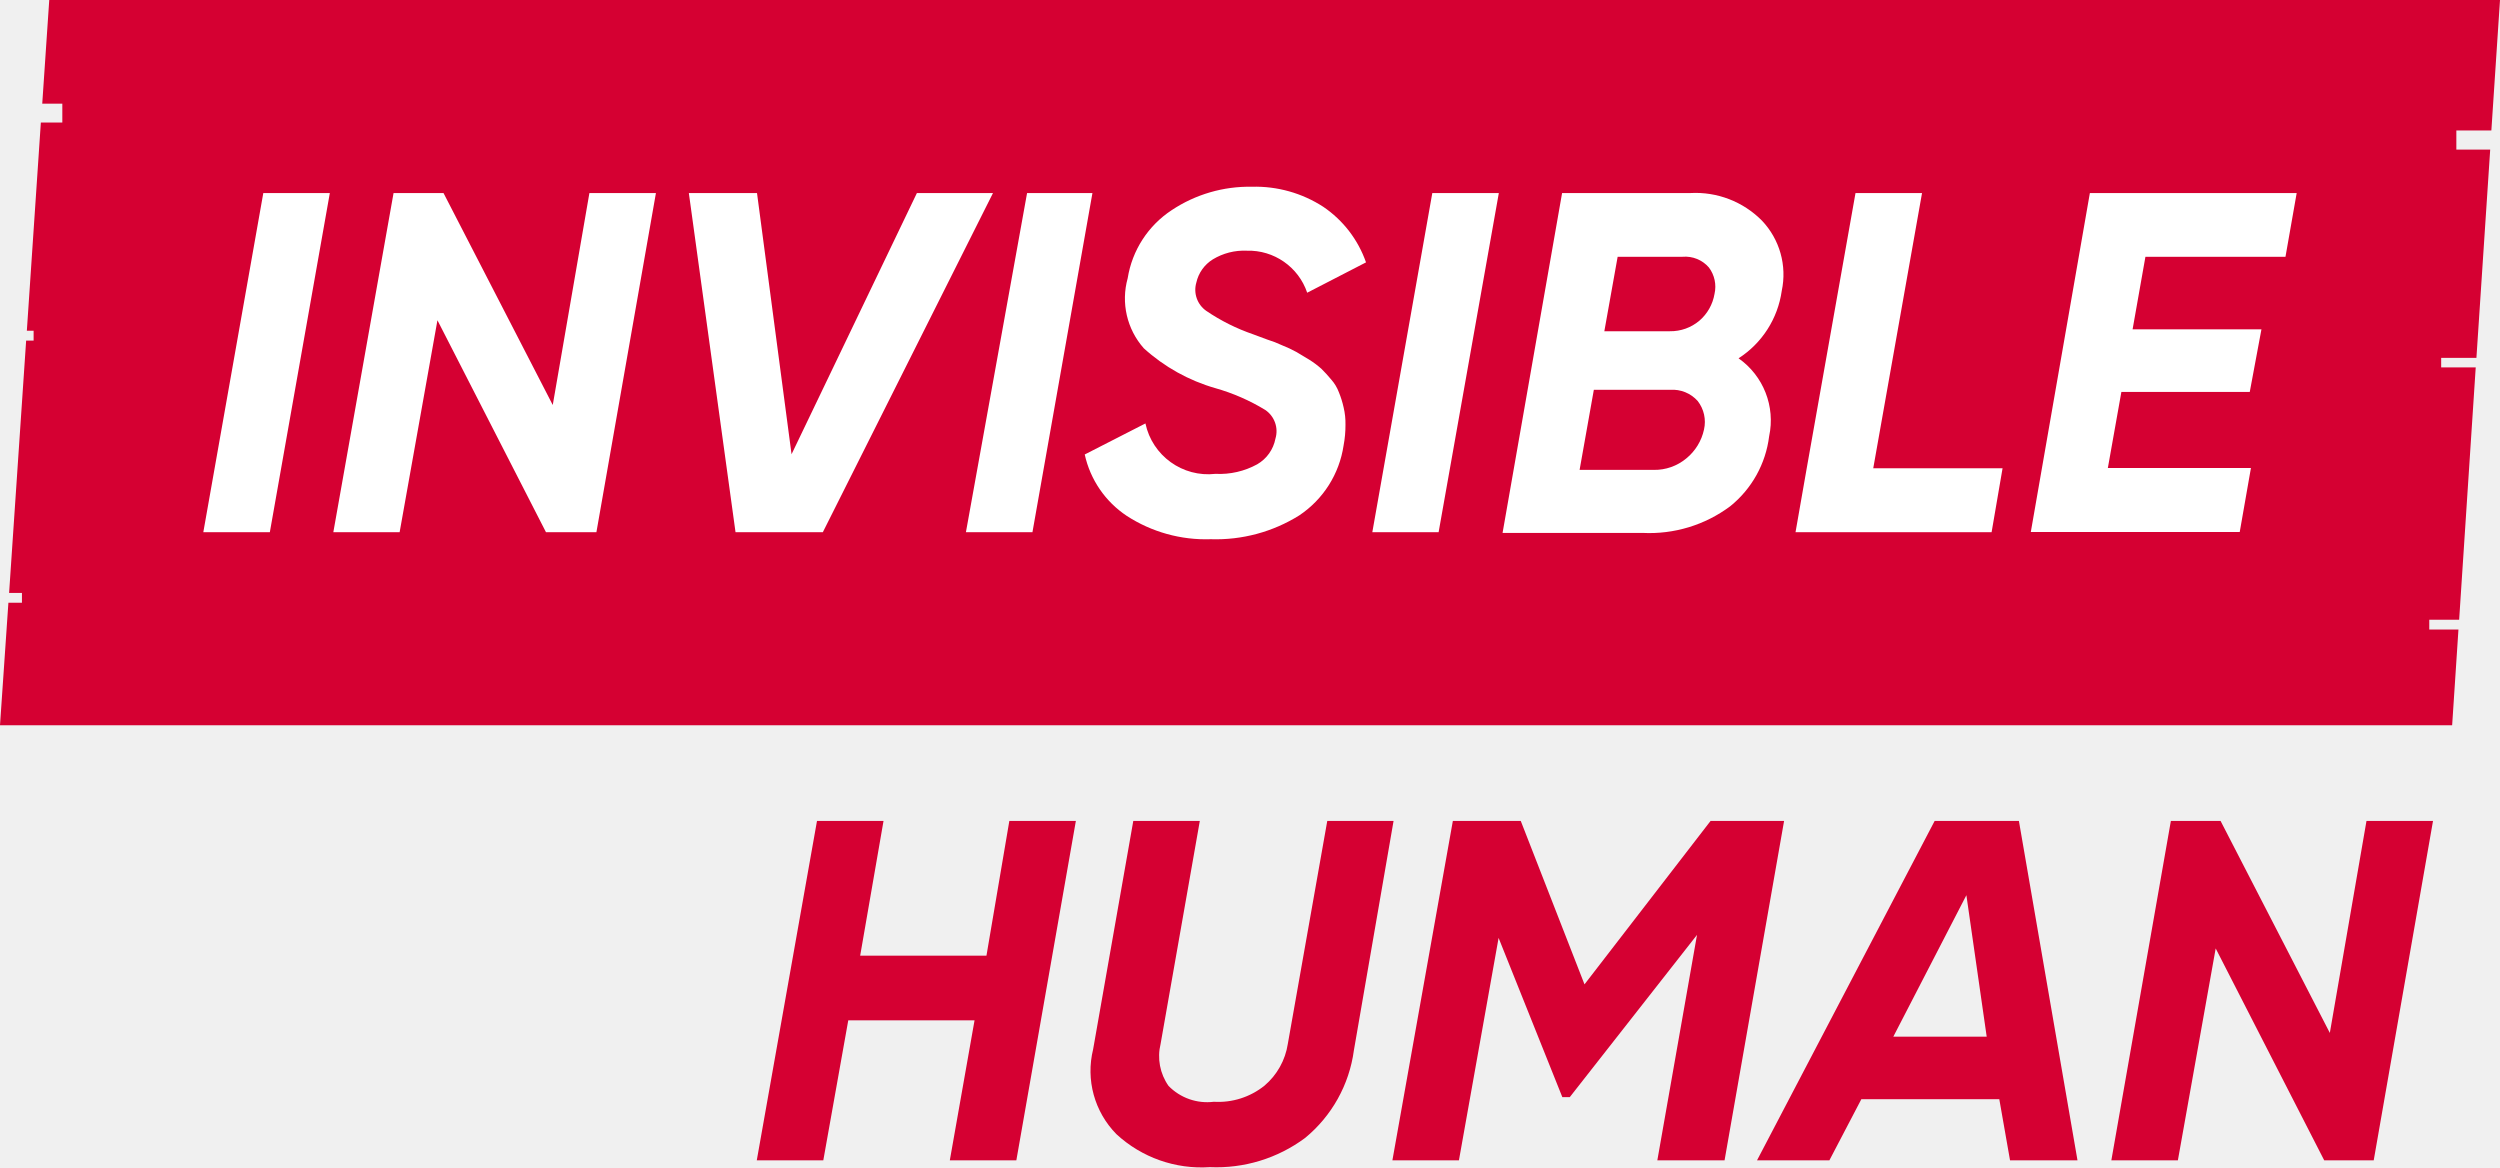
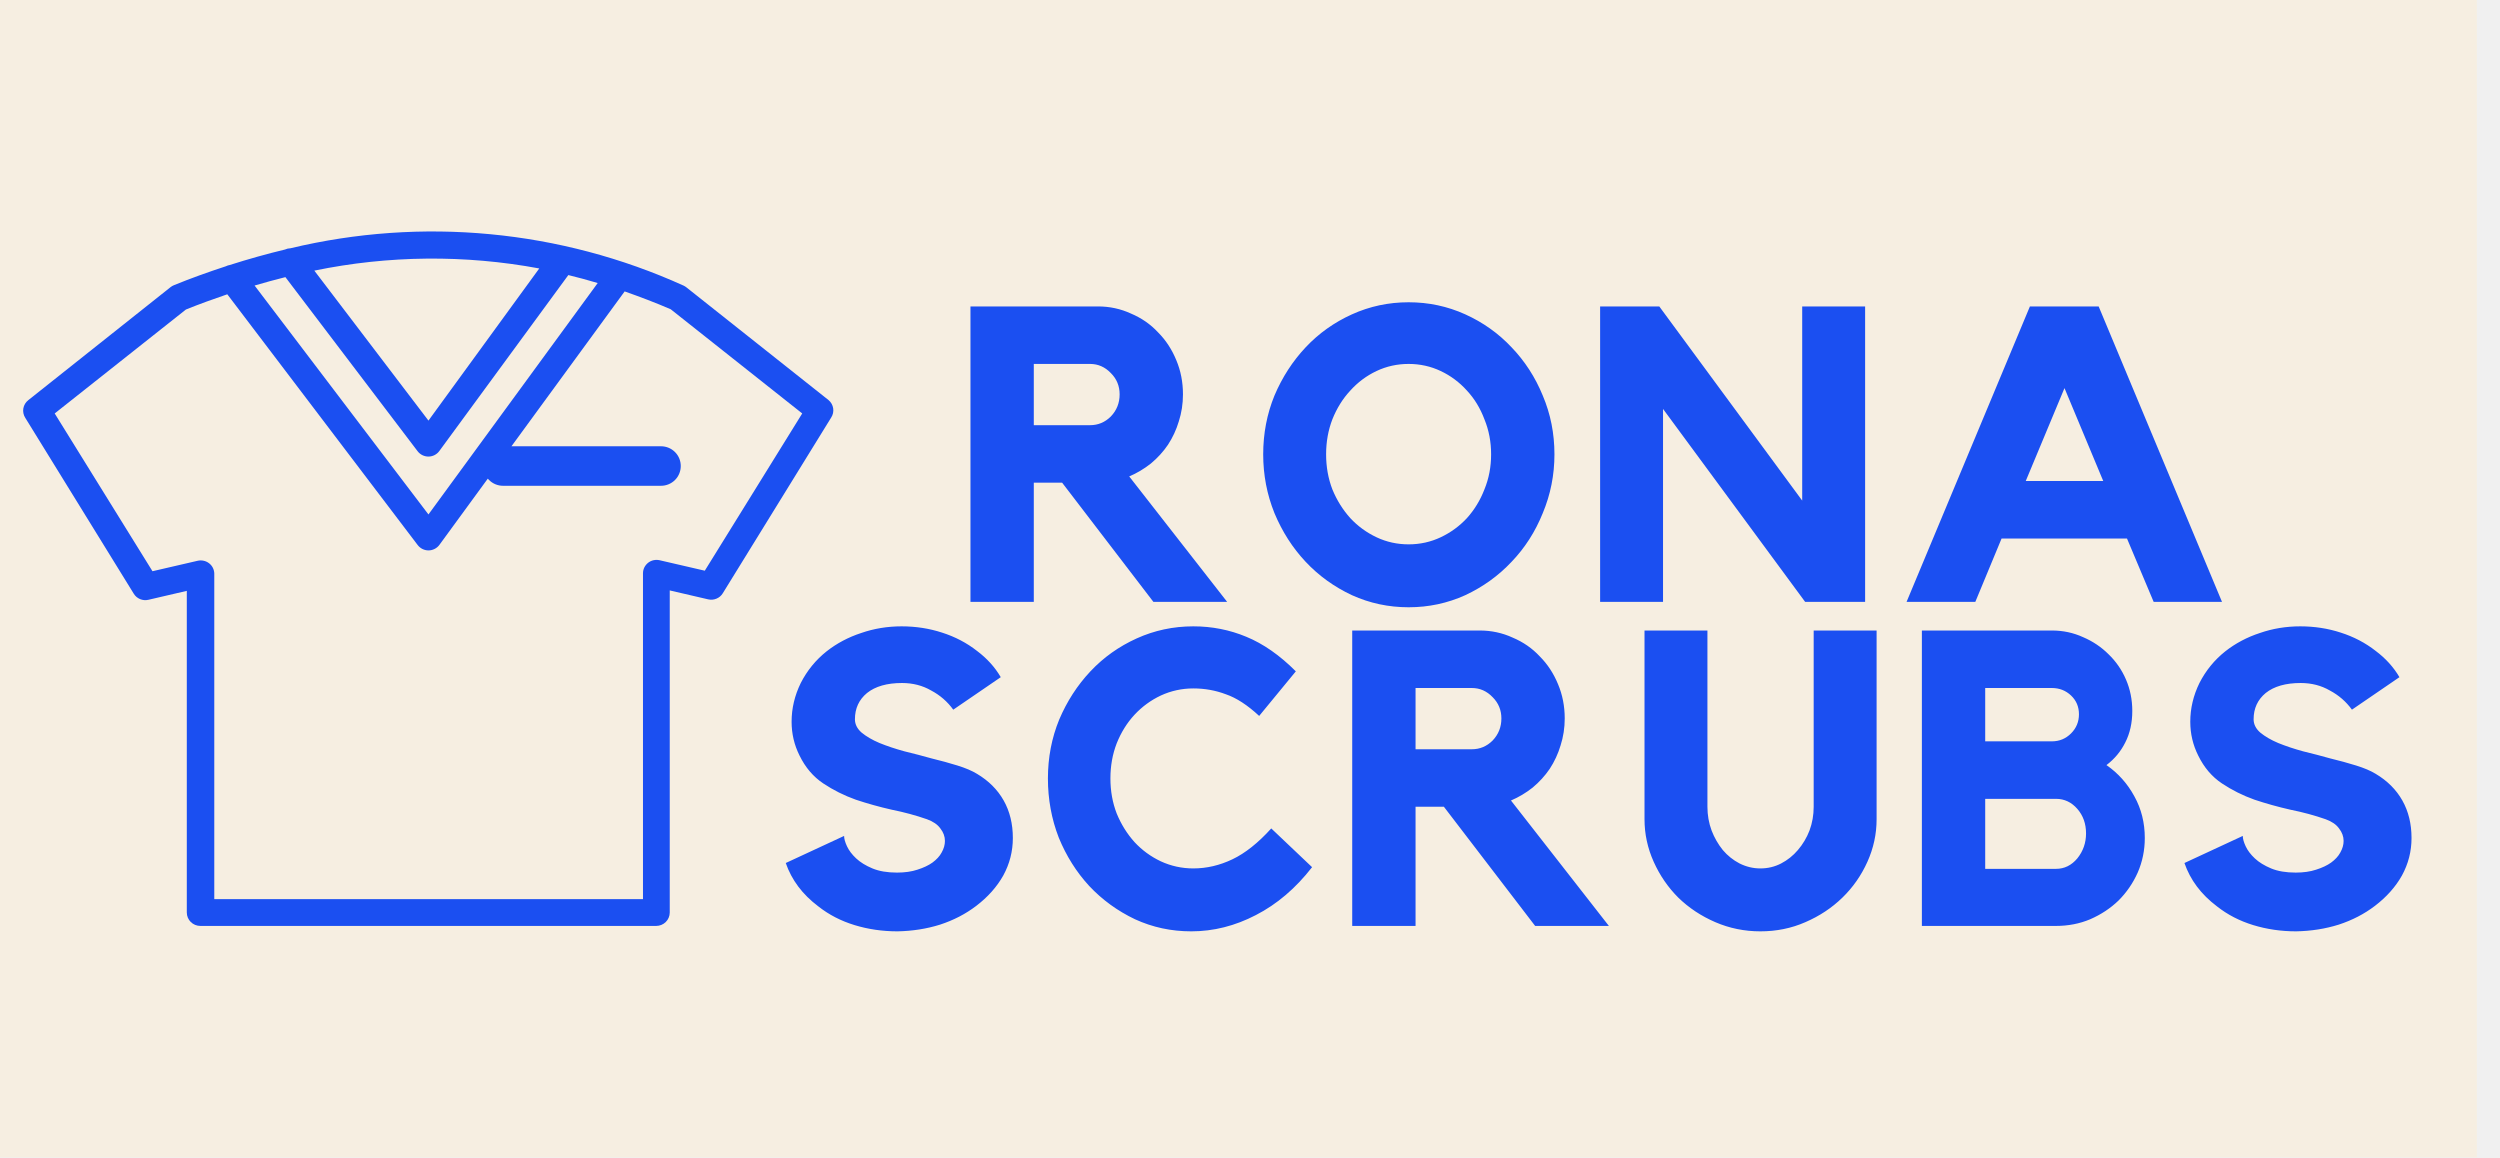
- <svg xmlns="http://www.w3.org/2000/svg" viewBox="0 0 107.1 50">
+ <svg xmlns="http://www.w3.org/2000/svg" width="108" height="50" viewBox="0 0 108 50" fill="none">
+   <g clip-path="url(#clip0)">
+     <rect width="107" height="50" fill="#F6EEE1" />
+     <path fill-rule="evenodd" clip-rule="evenodd" d="M29.655 12.416L35.792 17.283C35.9 17.373 35.972 17.499 35.993 17.637C36.015 17.776 35.985 17.917 35.909 18.035L31.224 25.629C31.161 25.734 31.065 25.815 30.951 25.862C30.838 25.91 30.712 25.92 30.592 25.892L28.933 25.506V39.422C28.933 39.575 28.871 39.722 28.761 39.831C28.651 39.939 28.502 40 28.347 40H8.656C8.5 40 8.352 39.939 8.242 39.831C8.132 39.722 8.07 39.575 8.07 39.422V25.525L6.411 25.911C6.291 25.939 6.165 25.929 6.052 25.882C5.938 25.834 5.842 25.753 5.779 25.649L1.094 18.054C1.014 17.933 0.984 17.786 1.008 17.643C1.033 17.5 1.111 17.372 1.227 17.283L7.364 12.408C7.407 12.373 7.456 12.344 7.508 12.323C8.261 12.014 9.011 11.748 9.761 11.502C9.812 11.476 9.867 11.457 9.925 11.448C10.734 11.19 11.529 10.968 12.31 10.78C12.383 10.746 12.463 10.728 12.544 10.726C18.229 9.362 24.212 9.93 29.53 12.338C29.575 12.359 29.617 12.385 29.655 12.416ZM18.041 19.493L12.329 11.972C11.887 12.083 11.443 12.204 10.998 12.335L18.509 22.224L25.821 12.227C25.4 12.101 24.977 11.986 24.552 11.883L18.978 19.485C18.924 19.559 18.854 19.618 18.772 19.66C18.691 19.701 18.601 19.724 18.509 19.724C18.418 19.724 18.329 19.703 18.247 19.663C18.166 19.623 18.095 19.565 18.041 19.493ZM23.296 11.597L18.509 18.17L13.579 11.691C16.78 11.031 20.082 10.999 23.296 11.597ZM28.495 24.202L30.447 24.654L34.656 17.861L28.976 13.361C28.316 13.075 27.652 12.825 26.985 12.589L22.095 19.279H28.556C28.782 19.279 29 19.369 29.16 19.529C29.32 19.689 29.409 19.906 29.409 20.132C29.409 20.359 29.32 20.576 29.16 20.736C29 20.896 28.782 20.986 28.556 20.986H21.73C21.504 20.986 21.287 20.896 21.127 20.736C21.108 20.717 21.09 20.698 21.073 20.677L18.982 23.539C18.928 23.612 18.858 23.672 18.776 23.713C18.695 23.755 18.605 23.777 18.513 23.778C18.422 23.778 18.333 23.757 18.251 23.717C18.17 23.677 18.099 23.618 18.045 23.547L9.819 12.713C9.226 12.917 8.628 13.129 8.031 13.372L2.363 17.861L6.587 24.677L8.539 24.225C8.624 24.206 8.712 24.205 8.797 24.224C8.882 24.242 8.962 24.279 9.031 24.332C9.1 24.385 9.156 24.452 9.195 24.529C9.234 24.606 9.255 24.691 9.257 24.777V38.843H27.777V24.765C27.777 24.678 27.797 24.592 27.835 24.514C27.874 24.436 27.93 24.367 27.999 24.312C28.068 24.258 28.148 24.22 28.234 24.201C28.32 24.182 28.41 24.183 28.495 24.202Z" fill="#1B4FF1" />
+     <path d="M51.104 17.036C51.104 17.444 51.044 17.834 50.924 18.206C50.816 18.566 50.66 18.902 50.456 19.214C50.252 19.514 50.006 19.784 49.718 20.024C49.43 20.252 49.118 20.438 48.782 20.582L53.012 26H49.826L45.884 20.852H44.66V26H41.924V13.238H47.432C47.936 13.238 48.41 13.34 48.854 13.544C49.31 13.736 49.7 14.006 50.024 14.354C50.36 14.69 50.624 15.092 50.816 15.56C51.008 16.016 51.104 16.508 51.104 17.036ZM47.09 18.368C47.438 18.368 47.738 18.242 47.99 17.99C48.242 17.726 48.368 17.408 48.368 17.036C48.368 16.676 48.242 16.37 47.99 16.118C47.738 15.854 47.438 15.722 47.09 15.722H44.66V18.368H47.09ZM60.852 13.058C61.716 13.058 62.532 13.232 63.3 13.58C64.068 13.928 64.734 14.402 65.298 15.002C65.874 15.602 66.324 16.298 66.648 17.09C66.984 17.882 67.152 18.728 67.152 19.628C67.152 20.516 66.984 21.362 66.648 22.166C66.324 22.97 65.874 23.672 65.298 24.272C64.734 24.872 64.068 25.352 63.3 25.712C62.532 26.06 61.716 26.234 60.852 26.234C59.988 26.234 59.172 26.06 58.404 25.712C57.636 25.352 56.97 24.872 56.406 24.272C55.842 23.672 55.392 22.97 55.056 22.166C54.732 21.362 54.57 20.516 54.57 19.628C54.57 18.728 54.732 17.882 55.056 17.09C55.392 16.298 55.842 15.602 56.406 15.002C56.97 14.402 57.636 13.928 58.404 13.58C59.172 13.232 59.988 13.058 60.852 13.058ZM60.852 23.516C61.344 23.516 61.806 23.414 62.238 23.21C62.67 23.006 63.048 22.73 63.372 22.382C63.696 22.022 63.948 21.608 64.128 21.14C64.32 20.672 64.416 20.168 64.416 19.628C64.416 19.088 64.32 18.584 64.128 18.116C63.948 17.636 63.696 17.222 63.372 16.874C63.048 16.514 62.67 16.232 62.238 16.028C61.806 15.824 61.344 15.722 60.852 15.722C60.36 15.722 59.898 15.824 59.466 16.028C59.034 16.232 58.656 16.514 58.332 16.874C58.008 17.222 57.75 17.636 57.558 18.116C57.378 18.584 57.288 19.088 57.288 19.628C57.288 20.168 57.378 20.672 57.558 21.14C57.75 21.608 58.008 22.022 58.332 22.382C58.656 22.73 59.034 23.006 59.466 23.21C59.898 23.414 60.36 23.516 60.852 23.516ZM77.855 13.238H80.573V26H77.981L71.843 17.666V26H69.125V13.238H71.681L77.855 21.626V13.238ZM90.662 13.238L95.99 26H93.038L91.886 23.264H86.468L85.334 26H82.364L87.692 13.238H90.662ZM90.86 20.78L89.186 16.766L87.512 20.78H90.86ZM42.207 33.43C42.711 33.73 43.095 34.114 43.359 34.582C43.623 35.05 43.755 35.59 43.755 36.202C43.755 36.778 43.617 37.318 43.341 37.822C43.065 38.314 42.675 38.752 42.171 39.136C41.715 39.484 41.193 39.754 40.605 39.946C40.029 40.126 39.417 40.222 38.769 40.234C38.121 40.234 37.503 40.144 36.915 39.964C36.327 39.784 35.805 39.514 35.349 39.154C34.665 38.638 34.197 38.014 33.945 37.282L36.465 36.112C36.465 36.232 36.507 36.382 36.591 36.562C36.675 36.742 36.807 36.916 36.987 37.084C37.167 37.252 37.401 37.396 37.689 37.516C37.977 37.636 38.331 37.696 38.751 37.696C39.087 37.696 39.381 37.654 39.633 37.57C39.897 37.486 40.113 37.384 40.281 37.264C40.461 37.132 40.593 36.988 40.677 36.832C40.773 36.664 40.821 36.496 40.821 36.328C40.821 36.136 40.755 35.956 40.623 35.788C40.503 35.62 40.311 35.488 40.047 35.392C39.567 35.224 39.057 35.086 38.517 34.978C37.989 34.858 37.473 34.714 36.969 34.546C36.465 34.366 35.997 34.132 35.565 33.844C35.133 33.556 34.791 33.154 34.539 32.638C34.311 32.182 34.197 31.696 34.197 31.18C34.197 30.604 34.329 30.046 34.593 29.506C34.869 28.966 35.241 28.51 35.709 28.138C36.153 27.79 36.651 27.526 37.203 27.346C37.755 27.154 38.337 27.058 38.949 27.058C39.561 27.058 40.143 27.148 40.695 27.328C41.259 27.508 41.763 27.772 42.207 28.12C42.639 28.444 42.981 28.822 43.233 29.254L41.181 30.658C40.929 30.31 40.611 30.034 40.227 29.83C39.855 29.614 39.435 29.506 38.967 29.506C38.319 29.506 37.815 29.65 37.455 29.938C37.107 30.226 36.933 30.604 36.933 31.072C36.933 31.288 37.029 31.48 37.221 31.648C37.425 31.816 37.683 31.966 37.995 32.098C38.319 32.23 38.679 32.35 39.075 32.458C39.471 32.554 39.861 32.656 40.245 32.764C40.641 32.86 41.013 32.962 41.361 33.07C41.709 33.178 41.991 33.298 42.207 33.43ZM51.552 37.516C52.128 37.516 52.692 37.384 53.244 37.12C53.796 36.856 54.354 36.412 54.918 35.788L56.682 37.462C55.974 38.374 55.164 39.064 54.252 39.532C53.352 40 52.422 40.234 51.462 40.234C50.598 40.234 49.788 40.06 49.032 39.712C48.276 39.352 47.616 38.872 47.052 38.272C46.5 37.672 46.062 36.976 45.738 36.184C45.426 35.38 45.27 34.528 45.27 33.628C45.27 32.728 45.432 31.882 45.756 31.09C46.092 30.298 46.542 29.602 47.106 29.002C47.67 28.402 48.336 27.928 49.104 27.58C49.872 27.232 50.688 27.058 51.552 27.058C52.356 27.058 53.118 27.208 53.838 27.508C54.57 27.808 55.284 28.306 55.98 29.002L54.396 30.928C53.892 30.46 53.412 30.148 52.956 29.992C52.512 29.824 52.044 29.74 51.552 29.74C51.06 29.74 50.592 29.842 50.148 30.046C49.716 30.25 49.338 30.526 49.014 30.874C48.69 31.222 48.432 31.636 48.24 32.116C48.06 32.584 47.97 33.088 47.97 33.628C47.97 34.168 48.06 34.672 48.24 35.14C48.432 35.608 48.69 36.022 49.014 36.382C49.338 36.73 49.716 37.006 50.148 37.21C50.592 37.414 51.06 37.516 51.552 37.516ZM67.596 31.036C67.596 31.444 67.536 31.834 67.416 32.206C67.308 32.566 67.152 32.902 66.948 33.214C66.744 33.514 66.498 33.784 66.21 34.024C65.922 34.252 65.61 34.438 65.274 34.582L69.504 40H66.318L62.376 34.852H61.152V40H58.416V27.238H63.924C64.428 27.238 64.902 27.34 65.346 27.544C65.802 27.736 66.192 28.006 66.516 28.354C66.852 28.69 67.116 29.092 67.308 29.56C67.5 30.016 67.596 30.508 67.596 31.036ZM63.582 32.368C63.93 32.368 64.23 32.242 64.482 31.99C64.734 31.726 64.86 31.408 64.86 31.036C64.86 30.676 64.734 30.37 64.482 30.118C64.23 29.854 63.93 29.722 63.582 29.722H61.152V32.368H63.582ZM78.351 27.238H81.069V35.392C81.069 36.028 80.937 36.64 80.673 37.228C80.409 37.816 80.049 38.332 79.593 38.776C79.137 39.22 78.603 39.574 77.991 39.838C77.391 40.102 76.743 40.234 76.047 40.234C75.363 40.234 74.715 40.102 74.103 39.838C73.491 39.574 72.957 39.22 72.501 38.776C72.057 38.332 71.703 37.816 71.439 37.228C71.175 36.64 71.043 36.028 71.043 35.392V27.238H73.761V34.852C73.761 35.212 73.821 35.554 73.941 35.878C74.061 36.19 74.223 36.472 74.427 36.724C74.631 36.964 74.871 37.156 75.147 37.3C75.435 37.444 75.735 37.516 76.047 37.516C76.371 37.516 76.671 37.444 76.947 37.3C77.223 37.156 77.463 36.964 77.667 36.724C77.883 36.472 78.051 36.19 78.171 35.878C78.291 35.554 78.351 35.212 78.351 34.852V27.238ZM90.999 33.052C91.503 33.4 91.905 33.85 92.205 34.402C92.505 34.942 92.655 35.542 92.655 36.202C92.655 36.73 92.553 37.228 92.349 37.696C92.145 38.152 91.869 38.554 91.521 38.902C91.173 39.238 90.765 39.508 90.297 39.712C89.841 39.904 89.349 40 88.821 40H83.025V27.238H88.641C89.121 27.238 89.571 27.334 89.991 27.526C90.411 27.706 90.777 27.952 91.089 28.264C91.413 28.576 91.665 28.942 91.845 29.362C92.025 29.782 92.115 30.232 92.115 30.712C92.115 31.228 92.013 31.684 91.809 32.08C91.617 32.464 91.347 32.788 90.999 33.052ZM85.761 32.026H88.641C88.965 32.026 89.241 31.912 89.469 31.684C89.697 31.456 89.811 31.18 89.811 30.856C89.811 30.532 89.697 30.262 89.469 30.046C89.241 29.83 88.965 29.722 88.641 29.722H85.761V32.026ZM88.821 37.534C89.181 37.534 89.487 37.384 89.739 37.084C89.991 36.772 90.117 36.412 90.117 36.004C90.117 35.584 89.991 35.23 89.739 34.942C89.487 34.654 89.181 34.51 88.821 34.51H85.761V37.534H88.821ZM102.63 33.43C103.134 33.73 103.518 34.114 103.782 34.582C104.046 35.05 104.178 35.59 104.178 36.202C104.178 36.778 104.04 37.318 103.764 37.822C103.488 38.314 103.098 38.752 102.594 39.136C102.138 39.484 101.616 39.754 101.028 39.946C100.452 40.126 99.84 40.222 99.192 40.234C98.544 40.234 97.926 40.144 97.338 39.964C96.75 39.784 96.228 39.514 95.772 39.154C95.088 38.638 94.62 38.014 94.368 37.282L96.888 36.112C96.888 36.232 96.93 36.382 97.014 36.562C97.098 36.742 97.23 36.916 97.41 37.084C97.59 37.252 97.824 37.396 98.112 37.516C98.4 37.636 98.754 37.696 99.174 37.696C99.51 37.696 99.804 37.654 100.056 37.57C100.32 37.486 100.536 37.384 100.704 37.264C100.884 37.132 101.016 36.988 101.1 36.832C101.196 36.664 101.244 36.496 101.244 36.328C101.244 36.136 101.178 35.956 101.046 35.788C100.926 35.62 100.734 35.488 100.47 35.392C99.99 35.224 99.48 35.086 98.94 34.978C98.412 34.858 97.896 34.714 97.392 34.546C96.888 34.366 96.42 34.132 95.988 33.844C95.556 33.556 95.214 33.154 94.962 32.638C94.734 32.182 94.62 31.696 94.62 31.18C94.62 30.604 94.752 30.046 95.016 29.506C95.292 28.966 95.664 28.51 96.132 28.138C96.576 27.79 97.074 27.526 97.626 27.346C98.178 27.154 98.76 27.058 99.372 27.058C99.984 27.058 100.566 27.148 101.118 27.328C101.682 27.508 102.186 27.772 102.63 28.12C103.062 28.444 103.404 28.822 103.656 29.254L101.604 30.658C101.352 30.31 101.034 30.034 100.65 29.83C100.278 29.614 99.858 29.506 99.39 29.506C98.742 29.506 98.238 29.65 97.878 29.938C97.53 30.226 97.356 30.604 97.356 31.072C97.356 31.288 97.452 31.48 97.644 31.648C97.848 31.816 98.106 31.966 98.418 32.098C98.742 32.23 99.102 32.35 99.498 32.458C99.894 32.554 100.284 32.656 100.668 32.764C101.064 32.86 101.436 32.962 101.784 33.07C102.132 33.178 102.414 33.298 102.63 33.43Z" fill="#1B4FF1" />
+   </g>
  <defs>
-     <style>.cls-1,.cls-4{fill:#d50032;}.cls-1,.cls-3{isolation:isolate;}.cls-2{fill:#fff;}</style>
+     <clipPath id="clip0">
+       <rect width="107.1" height="50" fill="white" />
+     </clipPath>
  </defs>
-   <g id="Layer_2" data-name="Layer 2">
-     <g id="Layer_1-2" data-name="Layer 1">
-       <polygon class="cls-1" points="104.07 26.97 104.07 26.55 105.35 26.55 106.06 15.74 104.58 15.74 104.58 15.33 106.09 15.33 106.68 6.41 105.23 6.41 105.23 5.59 106.73 5.59 107.1 0 2.11 0 1.81 4.44 2.67 4.44 2.67 5.25 1.75 5.25 1.15 14.17 1.44 14.17 1.44 14.59 1.12 14.59 0.39 25.4 0.94 25.4 0.94 25.82 0.36 25.82 0 31.07 105.05 31.07 105.32 26.97 104.07 26.97" />
-       <path class="cls-2" d="M11.28,8.27h2.85L11.56,22.8H8.71Z" />
-       <path class="cls-2" d="M14.28,22.8,16.86,8.27H19l4.68,9.08,1.57-9.08h2.85L25.55,22.8H23.39l-4.65-9.08L17.12,22.8Z" />
-       <path class="cls-2" d="M31.51,22.8l-2-14.53h2.92l1.48,11.19L39.28,8.27h3.26L35.25,22.8Z" />
-       <path class="cls-2" d="M44,8.27H46.8L44.23,22.8H41.38Z" />
-       <path class="cls-2" d="M51.87,23.1a6.22,6.22,0,0,1-3.6-1,4.25,4.25,0,0,1-1.8-2.63l2.6-1.33a2.75,2.75,0,0,0,3,2.16,3.36,3.36,0,0,0,1.79-.41,1.62,1.62,0,0,0,.78-1.1,1.1,1.1,0,0,0-.44-1.23,8.6,8.6,0,0,0-2.13-.93A7.73,7.73,0,0,1,49,14.92a3.22,3.22,0,0,1-.69-3A4.3,4.3,0,0,1,50.2,9a6,6,0,0,1,3.43-1,5.35,5.35,0,0,1,3.06.86,4.78,4.78,0,0,1,1.83,2.38L56,12.54a2.65,2.65,0,0,0-2.59-1.8,2.58,2.58,0,0,0-1.45.37,1.57,1.57,0,0,0-.71,1,1.1,1.1,0,0,0,.43,1.21,8.48,8.48,0,0,0,2,1l.62.23a4.76,4.76,0,0,1,.62.24,5.33,5.33,0,0,1,.62.29l.55.33a3.91,3.91,0,0,1,.52.39c.14.14.28.29.42.46a1.75,1.75,0,0,1,.33.55,4,4,0,0,1,.2.64,2.93,2.93,0,0,1,.08.75,4.57,4.57,0,0,1-.08.88,4.38,4.38,0,0,1-1.9,3A6.74,6.74,0,0,1,51.87,23.1Z" />
-       <path class="cls-2" d="M61.36,8.27h2.85L61.63,22.8H58.79Z" />
-       <path class="cls-2" d="M76.33,12.46a4.12,4.12,0,0,1-1.85,2.89,3.25,3.25,0,0,1,1.31,3.34,4.57,4.57,0,0,1-1.67,3,5.79,5.79,0,0,1-3.75,1.14h-6L66.92,8.27h5.5a4,4,0,0,1,3.06,1.18A3.35,3.35,0,0,1,76.33,12.46ZM73,18.4a1.46,1.46,0,0,0-.27-1.22,1.44,1.44,0,0,0-1.18-.48H68.28l-.61,3.43h3.18a2.12,2.12,0,0,0,1.39-.49A2.19,2.19,0,0,0,73,18.4ZM72.08,11H69.3l-.57,3.19h2.81a1.91,1.91,0,0,0,1.26-.45,1.94,1.94,0,0,0,.65-1.15,1.37,1.37,0,0,0-.24-1.13A1.34,1.34,0,0,0,72.08,11Z" />
-       <path class="cls-2" d="M80.25,20.06h5.54l-.47,2.74h-8.4l.48-2.74L79.49,8.27h2.85Z" />
-       <path class="cls-2" d="M97.91,11h-6l-.55,3.11h5.52l-.5,2.68h-5.5l-.58,3.26h6.13l-.48,2.74H87L89.53,8.27h8.86Z" />
-       <g class="cls-3">
-         <path class="cls-4" d="M43.24,35.17h2.85L43.54,49.71H40.69l1.06-6H36.34l-1.07,6H32.42L35,35.17h2.85l-1,5.77h5.41Z" />
-         <path class="cls-4" d="M51.83,50a5.36,5.36,0,0,1-4-1.41,3.86,3.86,0,0,1-1-3.64l1.72-9.78h2.85l-1.68,9.55a2.21,2.21,0,0,0,.34,1.8A2.31,2.31,0,0,0,52,47.2a3.16,3.16,0,0,0,2.17-.69,2.93,2.93,0,0,0,1-1.79l1.69-9.55H59.7L58,45a5.87,5.87,0,0,1-2.09,3.75A6.36,6.36,0,0,1,51.83,50Z" />
-         <path class="cls-4" d="M76.43,35.17,73.88,49.71H71l1.7-9.66L67.25,47h-.32L64.2,40.18l-1.7,9.53H59.65l2.59-14.54h2.91l2.73,7,5.4-7Z" />
-         <path class="cls-4" d="M86.11,49.71l-.46-2.62H79.74l-1.37,2.62h-3.1l7.61-14.54h3.61L89,49.71Zm-5-5.3h4l-.87-6.06Z" />
-         <path class="cls-4" d="M90.45,49.71,93,35.17h2.13l4.68,9.08,1.57-9.08h2.85l-2.54,14.54H99.57l-4.65-9.08L93.3,49.71Z" />
-       </g>
-     </g>
-   </g>
</svg>
